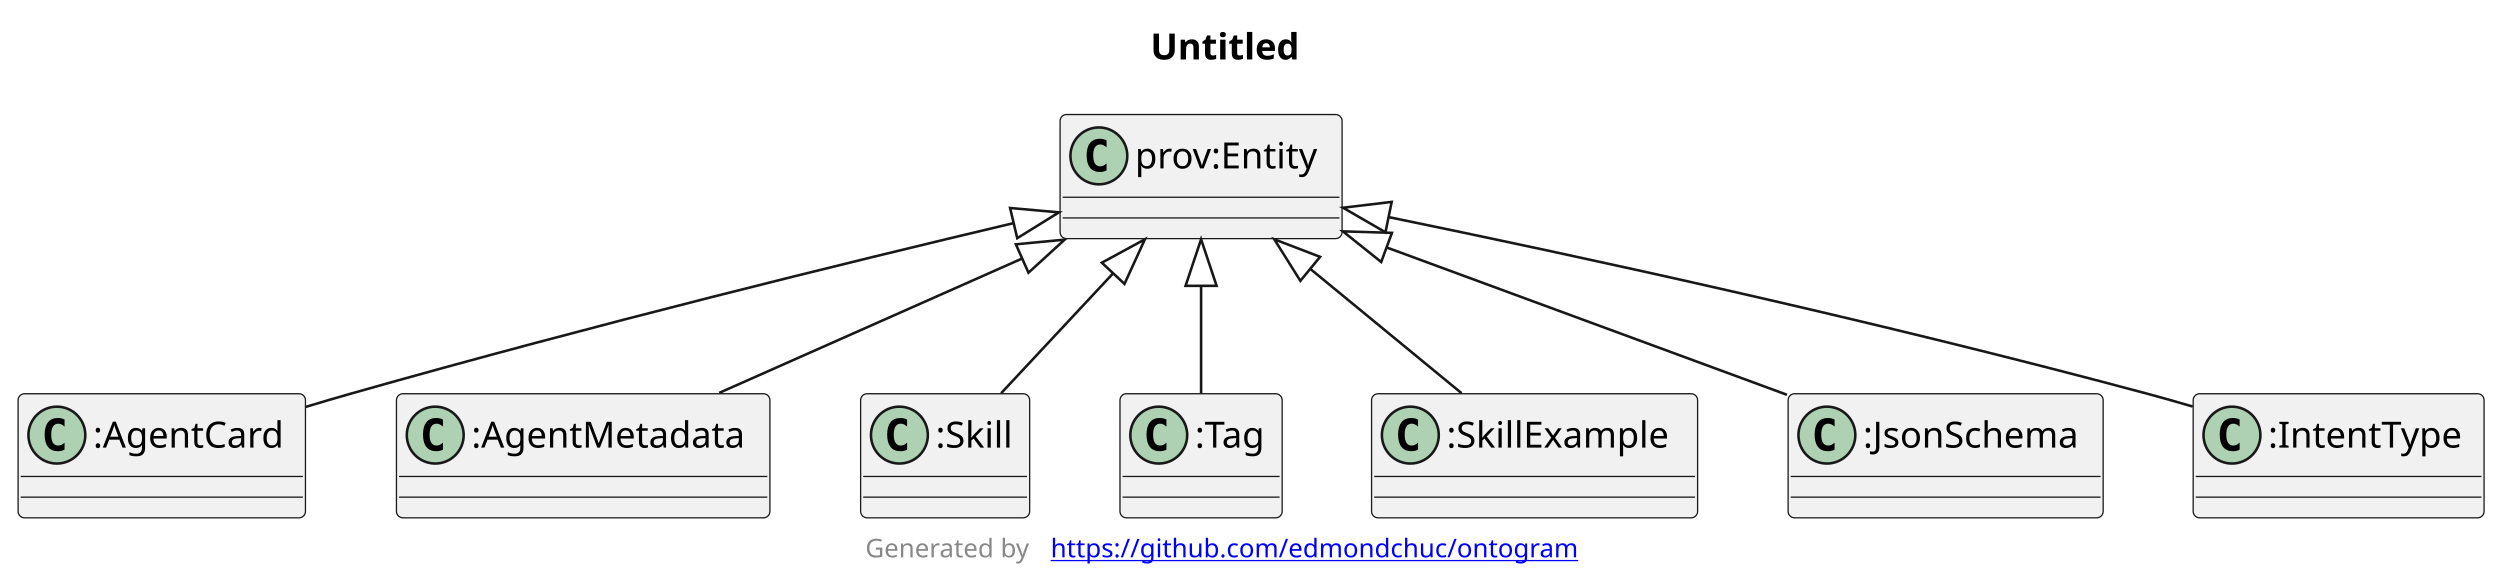
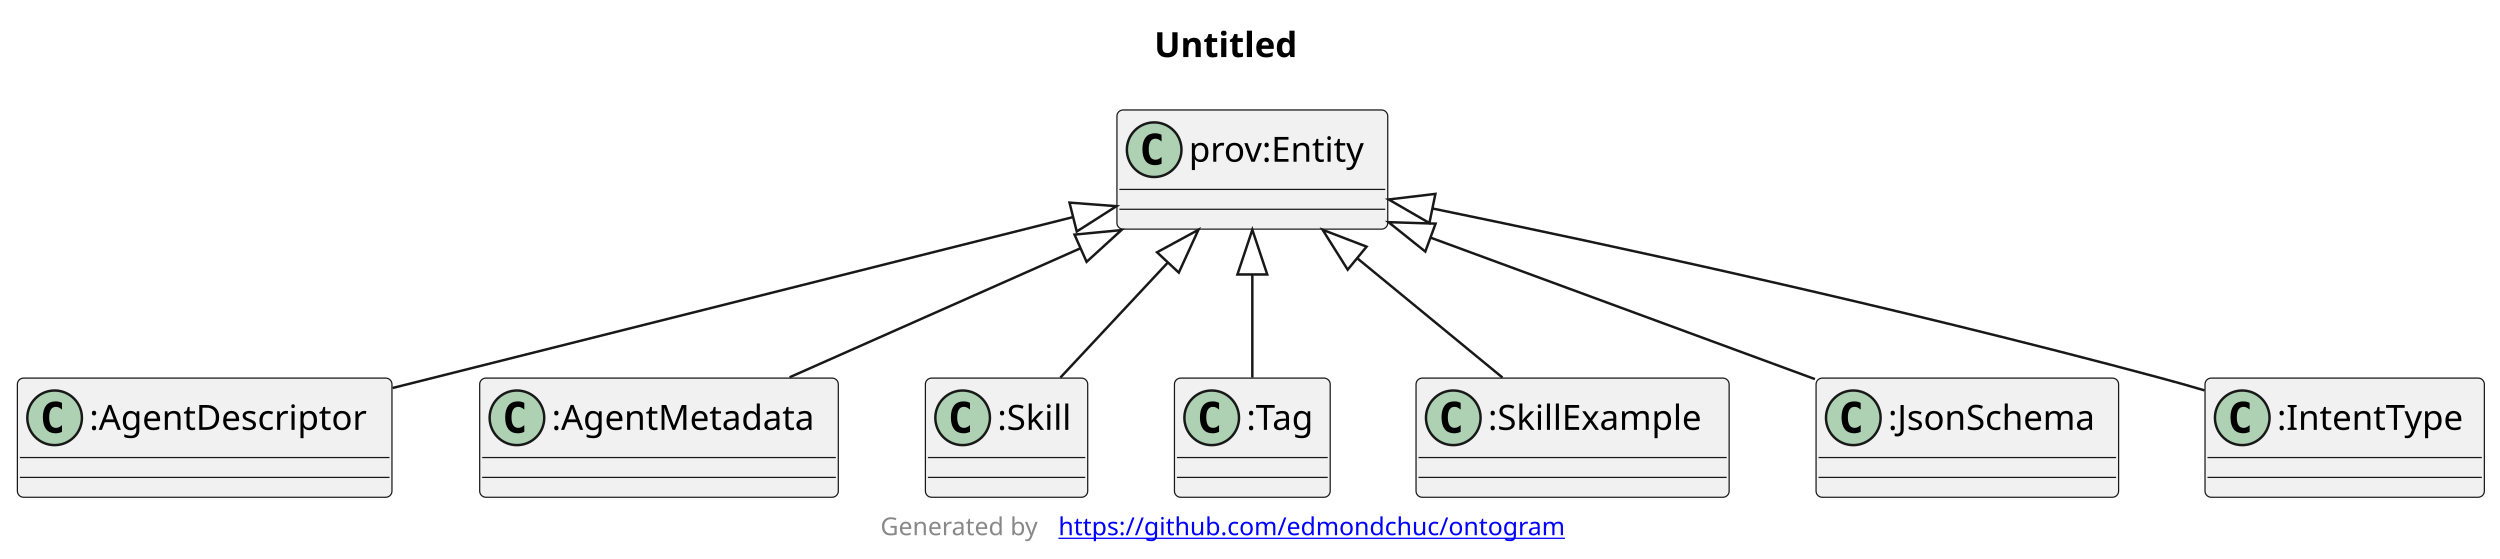
- <svg xmlns="http://www.w3.org/2000/svg" xmlns:xlink="http://www.w3.org/1999/xlink" contentStyleType="text/css" data-diagram-type="CLASS" height="225px" preserveAspectRatio="none" style="width:967px;height:225px;background:#FFFFFF;" version="1.1" viewBox="0 0 967 225" width="967px" zoomAndPan="magnify">
+ <svg xmlns="http://www.w3.org/2000/svg" xmlns:xlink="http://www.w3.org/1999/xlink" contentStyleType="text/css" data-diagram-type="CLASS" height="225px" preserveAspectRatio="none" style="width:1007px;height:225px;background:#FFFFFF;" version="1.1" viewBox="0 0 1007 225" width="1007px" zoomAndPan="magnify">
  <defs />
  <g>
    <g class="title" data-source-line="1">
-       <text fill="#000000" font-family="sans-serif" font-size="14" font-weight="bold" lengthAdjust="spacing" textLength="63.834" x="445.003" y="22.995">Untitled</text>
+       <text fill="#000000" font-family="sans-serif" font-size="14" font-weight="bold" lengthAdjust="spacing" textLength="63.834" x="464.933" y="22.995">Untitled</text>
    </g>
    <g class="entity" data-qualified-name="prov.Entity" data-source-line="2" id="ent0002">
      <a href="http://www.w3.org/ns/prov#Entity" target="_top" title="http://www.w3.org/ns/prov#Entity" xlink:actuate="onRequest" xlink:href="http://www.w3.org/ns/prov#Entity" xlink:show="new" xlink:title="http://www.w3.org/ns/prov#Entity" xlink:type="simple">
-         <rect fill="#F1F1F1" height="48" rx="2.5" ry="2.5" style="stroke:#181818;stroke-width:0.5;" width="109.082" x="410.04" y="44.297" />
-         <ellipse cx="425.04" cy="60.297" fill="#ADD1B2" rx="11" ry="11" style="stroke:#181818;stroke-width:1;" />
-         <path d="M428.009,65.938 Q427.431,66.234 426.79,66.375 Q426.149,66.531 425.446,66.531 Q422.946,66.531 421.618,64.891 Q420.306,63.234 420.306,60.109 Q420.306,56.984 421.618,55.328 Q422.946,53.672 425.446,53.672 Q426.149,53.672 426.79,53.828 Q427.446,53.984 428.009,54.281 L428.009,57 Q427.384,56.422 426.79,56.156 Q426.196,55.875 425.571,55.875 Q424.228,55.875 423.54,56.953 Q422.853,58.016 422.853,60.109 Q422.853,62.203 423.54,63.281 Q424.228,64.344 425.571,64.344 Q426.196,64.344 426.79,64.078 Q427.384,63.797 428.009,63.219 L428.009,65.938 Z " fill="#000000" />
-         <text fill="#000000" font-family="sans-serif" font-size="14" lengthAdjust="spacing" textLength="77.082" x="439.04" y="65.144">prov:Entity</text>
-         <line style="stroke:#181818;stroke-width:0.5;" x1="411.04" x2="518.122" y1="76.297" y2="76.297" />
-         <line style="stroke:#181818;stroke-width:0.5;" x1="411.04" x2="518.122" y1="84.297" y2="84.297" />
+         <rect fill="#F1F1F1" height="48" rx="2.5" ry="2.5" style="stroke:#181818;stroke-width:0.5;" width="109.082" x="449.9" y="44.297" />
+         <ellipse cx="464.9" cy="60.297" fill="#ADD1B2" rx="11" ry="11" style="stroke:#181818;stroke-width:1;" />
+         <path d="M467.869,65.938 Q467.291,66.234 466.65,66.375 Q466.009,66.531 465.306,66.531 Q462.806,66.531 461.478,64.891 Q460.166,63.234 460.166,60.109 Q460.166,56.984 461.478,55.328 Q462.806,53.672 465.306,53.672 Q466.009,53.672 466.65,53.828 Q467.306,53.984 467.869,54.281 L467.869,57 Q467.244,56.422 466.65,56.156 Q466.056,55.875 465.431,55.875 Q464.087,55.875 463.4,56.953 Q462.712,58.016 462.712,60.109 Q462.712,62.203 463.4,63.281 Q464.087,64.344 465.431,64.344 Q466.056,64.344 466.65,64.078 Q467.244,63.797 467.869,63.219 L467.869,65.938 Z " fill="#000000" />
+         <text fill="#000000" font-family="sans-serif" font-size="14" lengthAdjust="spacing" textLength="77.082" x="478.9" y="65.144">prov:Entity</text>
+         <line style="stroke:#181818;stroke-width:0.5;" x1="450.9" x2="557.982" y1="76.297" y2="76.297" />
+         <line style="stroke:#181818;stroke-width:0.5;" x1="450.9" x2="557.982" y1="84.297" y2="84.297" />
      </a>
    </g>
-     <g class="entity" data-qualified-name=".AgentCard" data-source-line="2" id="ent0003">
-       <a href="https://www.agentictrust.io/ontology/agentictrust#AgentCard" target="_top" title="https://www.agentictrust.io/ontology/agentictrust#AgentCard" xlink:actuate="onRequest" xlink:href="https://www.agentictrust.io/ontology/agentictrust#AgentCard" xlink:show="new" xlink:title="https://www.agentictrust.io/ontology/agentictrust#AgentCard" xlink:type="simple">
-         <rect fill="#F1F1F1" height="48" rx="2.5" ry="2.5" style="stroke:#181818;stroke-width:0.5;" width="111.153" x="7" y="152.297" />
+     <g class="entity" data-qualified-name=".AgentDescriptor" data-source-line="2" id="ent0003">
+       <a href="https://www.agentictrust.io/ontology/agentictrust#AgentDescriptor" target="_top" title="https://www.agentictrust.io/ontology/agentictrust#AgentDescriptor" xlink:actuate="onRequest" xlink:href="https://www.agentictrust.io/ontology/agentictrust#AgentDescriptor" xlink:show="new" xlink:title="https://www.agentictrust.io/ontology/agentictrust#AgentDescriptor" xlink:type="simple">
+         <rect fill="#F1F1F1" height="48" rx="2.5" ry="2.5" style="stroke:#181818;stroke-width:0.5;" width="150.884" x="7" y="152.297" />
        <ellipse cx="22" cy="168.297" fill="#ADD1B2" rx="11" ry="11" style="stroke:#181818;stroke-width:1;" />
        <path d="M24.969,173.938 Q24.391,174.234 23.75,174.375 Q23.109,174.531 22.406,174.531 Q19.906,174.531 18.578,172.891 Q17.266,171.234 17.266,168.109 Q17.266,164.984 18.578,163.328 Q19.906,161.672 22.406,161.672 Q23.109,161.672 23.75,161.828 Q24.406,161.984 24.969,162.281 L24.969,165 Q24.344,164.422 23.75,164.156 Q23.156,163.875 22.531,163.875 Q21.188,163.875 20.5,164.953 Q19.812,166.016 19.812,168.109 Q19.812,170.203 20.5,171.281 Q21.188,172.344 22.531,172.344 Q23.156,172.344 23.75,172.078 Q24.344,171.797 24.969,171.219 L24.969,173.938 Z " fill="#000000" />
-         <text fill="#000000" font-family="sans-serif" font-size="14" lengthAdjust="spacing" textLength="79.153" x="36" y="173.144">:AgentCard</text>
-         <line style="stroke:#181818;stroke-width:0.5;" x1="8" x2="117.153" y1="184.297" y2="184.297" />
-         <line style="stroke:#181818;stroke-width:0.5;" x1="8" x2="117.153" y1="192.297" y2="192.297" />
+         <text fill="#000000" font-family="sans-serif" font-size="14" lengthAdjust="spacing" textLength="118.884" x="36" y="173.144">:AgentDescriptor</text>
+         <line style="stroke:#181818;stroke-width:0.5;" x1="8" x2="156.884" y1="184.297" y2="184.297" />
+         <line style="stroke:#181818;stroke-width:0.5;" x1="8" x2="156.884" y1="192.297" y2="192.297" />
      </a>
    </g>
    <g class="entity" data-qualified-name=".AgentMetadata" data-source-line="3" id="ent0005">
      <a href="https://www.agentictrust.io/ontology/agentictrust#AgentMetadata" target="_top" title="https://www.agentictrust.io/ontology/agentictrust#AgentMetadata" xlink:actuate="onRequest" xlink:href="https://www.agentictrust.io/ontology/agentictrust#AgentMetadata" xlink:show="new" xlink:title="https://www.agentictrust.io/ontology/agentictrust#AgentMetadata" xlink:type="simple">
-         <rect fill="#F1F1F1" height="48" rx="2.5" ry="2.5" style="stroke:#181818;stroke-width:0.5;" width="144.451" x="153.35" y="152.297" />
-         <ellipse cx="168.35" cy="168.297" fill="#ADD1B2" rx="11" ry="11" style="stroke:#181818;stroke-width:1;" />
-         <path d="M171.319,173.938 Q170.741,174.234 170.1,174.375 Q169.459,174.531 168.756,174.531 Q166.256,174.531 164.928,172.891 Q163.616,171.234 163.616,168.109 Q163.616,164.984 164.928,163.328 Q166.256,161.672 168.756,161.672 Q169.459,161.672 170.1,161.828 Q170.756,161.984 171.319,162.281 L171.319,165 Q170.694,164.422 170.1,164.156 Q169.506,163.875 168.881,163.875 Q167.537,163.875 166.85,164.953 Q166.162,166.016 166.162,168.109 Q166.162,170.203 166.85,171.281 Q167.537,172.344 168.881,172.344 Q169.506,172.344 170.1,172.078 Q170.694,171.797 171.319,171.219 L171.319,173.938 Z " fill="#000000" />
-         <text fill="#000000" font-family="sans-serif" font-size="14" lengthAdjust="spacing" textLength="112.451" x="182.35" y="173.144">:AgentMetadata</text>
-         <line style="stroke:#181818;stroke-width:0.5;" x1="154.35" x2="296.801" y1="184.297" y2="184.297" />
-         <line style="stroke:#181818;stroke-width:0.5;" x1="154.35" x2="296.801" y1="192.297" y2="192.297" />
+         <rect fill="#F1F1F1" height="48" rx="2.5" ry="2.5" style="stroke:#181818;stroke-width:0.5;" width="144.451" x="193.22" y="152.297" />
+         <ellipse cx="208.22" cy="168.297" fill="#ADD1B2" rx="11" ry="11" style="stroke:#181818;stroke-width:1;" />
+         <path d="M211.189,173.938 Q210.611,174.234 209.97,174.375 Q209.329,174.531 208.626,174.531 Q206.126,174.531 204.798,172.891 Q203.486,171.234 203.486,168.109 Q203.486,164.984 204.798,163.328 Q206.126,161.672 208.626,161.672 Q209.329,161.672 209.97,161.828 Q210.626,161.984 211.189,162.281 L211.189,165 Q210.564,164.422 209.97,164.156 Q209.376,163.875 208.751,163.875 Q207.407,163.875 206.72,164.953 Q206.032,166.016 206.032,168.109 Q206.032,170.203 206.72,171.281 Q207.407,172.344 208.751,172.344 Q209.376,172.344 209.97,172.078 Q210.564,171.797 211.189,171.219 L211.189,173.938 Z " fill="#000000" />
+         <text fill="#000000" font-family="sans-serif" font-size="14" lengthAdjust="spacing" textLength="112.451" x="222.22" y="173.144">:AgentMetadata</text>
+         <line style="stroke:#181818;stroke-width:0.5;" x1="194.22" x2="336.671" y1="184.297" y2="184.297" />
+         <line style="stroke:#181818;stroke-width:0.5;" x1="194.22" x2="336.671" y1="192.297" y2="192.297" />
      </a>
    </g>
    <g class="entity" data-qualified-name=".Skill" data-source-line="4" id="ent0007">
      <a href="https://www.agentictrust.io/ontology/agentictrust#Skill" target="_top" title="https://www.agentictrust.io/ontology/agentictrust#Skill" xlink:actuate="onRequest" xlink:href="https://www.agentictrust.io/ontology/agentictrust#Skill" xlink:show="new" xlink:title="https://www.agentictrust.io/ontology/agentictrust#Skill" xlink:type="simple">
-         <rect fill="#F1F1F1" height="48" rx="2.5" ry="2.5" style="stroke:#181818;stroke-width:0.5;" width="65.38" x="332.89" y="152.297" />
-         <ellipse cx="347.89" cy="168.297" fill="#ADD1B2" rx="11" ry="11" style="stroke:#181818;stroke-width:1;" />
-         <path d="M350.859,173.938 Q350.281,174.234 349.64,174.375 Q348.999,174.531 348.296,174.531 Q345.796,174.531 344.468,172.891 Q343.156,171.234 343.156,168.109 Q343.156,164.984 344.468,163.328 Q345.796,161.672 348.296,161.672 Q348.999,161.672 349.64,161.828 Q350.296,161.984 350.859,162.281 L350.859,165 Q350.234,164.422 349.64,164.156 Q349.046,163.875 348.421,163.875 Q347.077,163.875 346.39,164.953 Q345.702,166.016 345.702,168.109 Q345.702,170.203 346.39,171.281 Q347.077,172.344 348.421,172.344 Q349.046,172.344 349.64,172.078 Q350.234,171.797 350.859,171.219 L350.859,173.938 Z " fill="#000000" />
-         <text fill="#000000" font-family="sans-serif" font-size="14" lengthAdjust="spacing" textLength="33.38" x="361.89" y="173.144">:Skill</text>
-         <line style="stroke:#181818;stroke-width:0.5;" x1="333.89" x2="397.27" y1="184.297" y2="184.297" />
-         <line style="stroke:#181818;stroke-width:0.5;" x1="333.89" x2="397.27" y1="192.297" y2="192.297" />
+         <rect fill="#F1F1F1" height="48" rx="2.5" ry="2.5" style="stroke:#181818;stroke-width:0.5;" width="65.38" x="372.75" y="152.297" />
+         <ellipse cx="387.75" cy="168.297" fill="#ADD1B2" rx="11" ry="11" style="stroke:#181818;stroke-width:1;" />
+         <path d="M390.719,173.938 Q390.141,174.234 389.5,174.375 Q388.859,174.531 388.156,174.531 Q385.656,174.531 384.328,172.891 Q383.016,171.234 383.016,168.109 Q383.016,164.984 384.328,163.328 Q385.656,161.672 388.156,161.672 Q388.859,161.672 389.5,161.828 Q390.156,161.984 390.719,162.281 L390.719,165 Q390.094,164.422 389.5,164.156 Q388.906,163.875 388.281,163.875 Q386.938,163.875 386.25,164.953 Q385.562,166.016 385.562,168.109 Q385.562,170.203 386.25,171.281 Q386.938,172.344 388.281,172.344 Q388.906,172.344 389.5,172.078 Q390.094,171.797 390.719,171.219 L390.719,173.938 Z " fill="#000000" />
+         <text fill="#000000" font-family="sans-serif" font-size="14" lengthAdjust="spacing" textLength="33.38" x="401.75" y="173.144">:Skill</text>
+         <line style="stroke:#181818;stroke-width:0.5;" x1="373.75" x2="437.13" y1="184.297" y2="184.297" />
+         <line style="stroke:#181818;stroke-width:0.5;" x1="373.75" x2="437.13" y1="192.297" y2="192.297" />
      </a>
    </g>
    <g class="entity" data-qualified-name=".Tag" data-source-line="5" id="ent0009">
      <a href="https://www.agentictrust.io/ontology/agentictrust#Tag" target="_top" title="https://www.agentictrust.io/ontology/agentictrust#Tag" xlink:actuate="onRequest" xlink:href="https://www.agentictrust.io/ontology/agentictrust#Tag" xlink:show="new" xlink:title="https://www.agentictrust.io/ontology/agentictrust#Tag" xlink:type="simple">
-         <rect fill="#F1F1F1" height="48" rx="2.5" ry="2.5" style="stroke:#181818;stroke-width:0.5;" width="62.734" x="433.21" y="152.297" />
-         <ellipse cx="448.21" cy="168.297" fill="#ADD1B2" rx="11" ry="11" style="stroke:#181818;stroke-width:1;" />
-         <path d="M451.179,173.938 Q450.601,174.234 449.96,174.375 Q449.319,174.531 448.616,174.531 Q446.116,174.531 444.788,172.891 Q443.476,171.234 443.476,168.109 Q443.476,164.984 444.788,163.328 Q446.116,161.672 448.616,161.672 Q449.319,161.672 449.96,161.828 Q450.616,161.984 451.179,162.281 L451.179,165 Q450.554,164.422 449.96,164.156 Q449.366,163.875 448.741,163.875 Q447.397,163.875 446.71,164.953 Q446.022,166.016 446.022,168.109 Q446.022,170.203 446.71,171.281 Q447.397,172.344 448.741,172.344 Q449.366,172.344 449.96,172.078 Q450.554,171.797 451.179,171.219 L451.179,173.938 Z " fill="#000000" />
-         <text fill="#000000" font-family="sans-serif" font-size="14" lengthAdjust="spacing" textLength="30.734" x="462.21" y="173.144">:Tag</text>
-         <line style="stroke:#181818;stroke-width:0.5;" x1="434.21" x2="494.944" y1="184.297" y2="184.297" />
-         <line style="stroke:#181818;stroke-width:0.5;" x1="434.21" x2="494.944" y1="192.297" y2="192.297" />
+         <rect fill="#F1F1F1" height="48" rx="2.5" ry="2.5" style="stroke:#181818;stroke-width:0.5;" width="62.734" x="473.07" y="152.297" />
+         <ellipse cx="488.07" cy="168.297" fill="#ADD1B2" rx="11" ry="11" style="stroke:#181818;stroke-width:1;" />
+         <path d="M491.039,173.938 Q490.461,174.234 489.82,174.375 Q489.179,174.531 488.476,174.531 Q485.976,174.531 484.648,172.891 Q483.336,171.234 483.336,168.109 Q483.336,164.984 484.648,163.328 Q485.976,161.672 488.476,161.672 Q489.179,161.672 489.82,161.828 Q490.476,161.984 491.039,162.281 L491.039,165 Q490.414,164.422 489.82,164.156 Q489.226,163.875 488.601,163.875 Q487.257,163.875 486.57,164.953 Q485.882,166.016 485.882,168.109 Q485.882,170.203 486.57,171.281 Q487.257,172.344 488.601,172.344 Q489.226,172.344 489.82,172.078 Q490.414,171.797 491.039,171.219 L491.039,173.938 Z " fill="#000000" />
+         <text fill="#000000" font-family="sans-serif" font-size="14" lengthAdjust="spacing" textLength="30.734" x="502.07" y="173.144">:Tag</text>
+         <line style="stroke:#181818;stroke-width:0.5;" x1="474.07" x2="534.804" y1="184.297" y2="184.297" />
+         <line style="stroke:#181818;stroke-width:0.5;" x1="474.07" x2="534.804" y1="192.297" y2="192.297" />
      </a>
    </g>
    <g class="entity" data-qualified-name=".SkillExample" data-source-line="6" id="ent0011">
      <a href="https://www.agentictrust.io/ontology/agentictrust#SkillExample" target="_top" title="https://www.agentictrust.io/ontology/agentictrust#SkillExample" xlink:actuate="onRequest" xlink:href="https://www.agentictrust.io/ontology/agentictrust#SkillExample" xlink:show="new" xlink:title="https://www.agentictrust.io/ontology/agentictrust#SkillExample" xlink:type="simple">
-         <rect fill="#F1F1F1" height="48" rx="2.5" ry="2.5" style="stroke:#181818;stroke-width:0.5;" width="126.117" x="530.52" y="152.297" />
-         <ellipse cx="545.52" cy="168.297" fill="#ADD1B2" rx="11" ry="11" style="stroke:#181818;stroke-width:1;" />
-         <path d="M548.489,173.938 Q547.911,174.234 547.27,174.375 Q546.629,174.531 545.926,174.531 Q543.426,174.531 542.098,172.891 Q540.786,171.234 540.786,168.109 Q540.786,164.984 542.098,163.328 Q543.426,161.672 545.926,161.672 Q546.629,161.672 547.27,161.828 Q547.926,161.984 548.489,162.281 L548.489,165 Q547.864,164.422 547.27,164.156 Q546.676,163.875 546.051,163.875 Q544.707,163.875 544.02,164.953 Q543.332,166.016 543.332,168.109 Q543.332,170.203 544.02,171.281 Q544.707,172.344 546.051,172.344 Q546.676,172.344 547.27,172.078 Q547.864,171.797 548.489,171.219 L548.489,173.938 Z " fill="#000000" />
-         <text fill="#000000" font-family="sans-serif" font-size="14" lengthAdjust="spacing" textLength="94.117" x="559.52" y="173.144">:SkillExample</text>
-         <line style="stroke:#181818;stroke-width:0.5;" x1="531.52" x2="655.637" y1="184.297" y2="184.297" />
-         <line style="stroke:#181818;stroke-width:0.5;" x1="531.52" x2="655.637" y1="192.297" y2="192.297" />
+         <rect fill="#F1F1F1" height="48" rx="2.5" ry="2.5" style="stroke:#181818;stroke-width:0.5;" width="126.117" x="570.38" y="152.297" />
+         <ellipse cx="585.38" cy="168.297" fill="#ADD1B2" rx="11" ry="11" style="stroke:#181818;stroke-width:1;" />
+         <path d="M588.349,173.938 Q587.771,174.234 587.13,174.375 Q586.489,174.531 585.786,174.531 Q583.286,174.531 581.958,172.891 Q580.646,171.234 580.646,168.109 Q580.646,164.984 581.958,163.328 Q583.286,161.672 585.786,161.672 Q586.489,161.672 587.13,161.828 Q587.786,161.984 588.349,162.281 L588.349,165 Q587.724,164.422 587.13,164.156 Q586.536,163.875 585.911,163.875 Q584.567,163.875 583.88,164.953 Q583.192,166.016 583.192,168.109 Q583.192,170.203 583.88,171.281 Q584.567,172.344 585.911,172.344 Q586.536,172.344 587.13,172.078 Q587.724,171.797 588.349,171.219 L588.349,173.938 Z " fill="#000000" />
+         <text fill="#000000" font-family="sans-serif" font-size="14" lengthAdjust="spacing" textLength="94.117" x="599.38" y="173.144">:SkillExample</text>
+         <line style="stroke:#181818;stroke-width:0.5;" x1="571.38" x2="695.497" y1="184.297" y2="184.297" />
+         <line style="stroke:#181818;stroke-width:0.5;" x1="571.38" x2="695.497" y1="192.297" y2="192.297" />
      </a>
    </g>
    <g class="entity" data-qualified-name=".JsonSchema" data-source-line="7" id="ent0013">
      <a href="https://www.agentictrust.io/ontology/agentictrust#JsonSchema" target="_top" title="https://www.agentictrust.io/ontology/agentictrust#JsonSchema" xlink:actuate="onRequest" xlink:href="https://www.agentictrust.io/ontology/agentictrust#JsonSchema" xlink:show="new" xlink:title="https://www.agentictrust.io/ontology/agentictrust#JsonSchema" xlink:type="simple">
-         <rect fill="#F1F1F1" height="48" rx="2.5" ry="2.5" style="stroke:#181818;stroke-width:0.5;" width="121.865" x="691.64" y="152.297" />
-         <ellipse cx="706.64" cy="168.297" fill="#ADD1B2" rx="11" ry="11" style="stroke:#181818;stroke-width:1;" />
-         <path d="M709.609,173.938 Q709.031,174.234 708.39,174.375 Q707.749,174.531 707.046,174.531 Q704.546,174.531 703.218,172.891 Q701.906,171.234 701.906,168.109 Q701.906,164.984 703.218,163.328 Q704.546,161.672 707.046,161.672 Q707.749,161.672 708.39,161.828 Q709.046,161.984 709.609,162.281 L709.609,165 Q708.984,164.422 708.39,164.156 Q707.796,163.875 707.171,163.875 Q705.827,163.875 705.14,164.953 Q704.452,166.016 704.452,168.109 Q704.452,170.203 705.14,171.281 Q705.827,172.344 707.171,172.344 Q707.796,172.344 708.39,172.078 Q708.984,171.797 709.609,171.219 L709.609,173.938 Z " fill="#000000" />
-         <text fill="#000000" font-family="sans-serif" font-size="14" lengthAdjust="spacing" textLength="89.865" x="720.64" y="173.144">:JsonSchema</text>
-         <line style="stroke:#181818;stroke-width:0.5;" x1="692.64" x2="812.505" y1="184.297" y2="184.297" />
-         <line style="stroke:#181818;stroke-width:0.5;" x1="692.64" x2="812.505" y1="192.297" y2="192.297" />
+         <rect fill="#F1F1F1" height="48" rx="2.5" ry="2.5" style="stroke:#181818;stroke-width:0.5;" width="121.865" x="731.51" y="152.297" />
+         <ellipse cx="746.51" cy="168.297" fill="#ADD1B2" rx="11" ry="11" style="stroke:#181818;stroke-width:1;" />
+         <path d="M749.479,173.938 Q748.901,174.234 748.26,174.375 Q747.619,174.531 746.916,174.531 Q744.416,174.531 743.088,172.891 Q741.776,171.234 741.776,168.109 Q741.776,164.984 743.088,163.328 Q744.416,161.672 746.916,161.672 Q747.619,161.672 748.26,161.828 Q748.916,161.984 749.479,162.281 L749.479,165 Q748.854,164.422 748.26,164.156 Q747.666,163.875 747.041,163.875 Q745.697,163.875 745.01,164.953 Q744.322,166.016 744.322,168.109 Q744.322,170.203 745.01,171.281 Q745.697,172.344 747.041,172.344 Q747.666,172.344 748.26,172.078 Q748.854,171.797 749.479,171.219 L749.479,173.938 Z " fill="#000000" />
+         <text fill="#000000" font-family="sans-serif" font-size="14" lengthAdjust="spacing" textLength="89.865" x="760.51" y="173.144">:JsonSchema</text>
+         <line style="stroke:#181818;stroke-width:0.5;" x1="732.51" x2="852.375" y1="184.297" y2="184.297" />
+         <line style="stroke:#181818;stroke-width:0.5;" x1="732.51" x2="852.375" y1="192.297" y2="192.297" />
      </a>
    </g>
    <g class="entity" data-qualified-name=".IntentType" data-source-line="8" id="ent0015">
      <a href="https://www.agentictrust.io/ontology/agentictrust#IntentType" target="_top" title="https://www.agentictrust.io/ontology/agentictrust#IntentType" xlink:actuate="onRequest" xlink:href="https://www.agentictrust.io/ontology/agentictrust#IntentType" xlink:show="new" xlink:title="https://www.agentictrust.io/ontology/agentictrust#IntentType" xlink:type="simple">
-         <rect fill="#F1F1F1" height="48" rx="2.5" ry="2.5" style="stroke:#181818;stroke-width:0.5;" width="112.52" x="848.32" y="152.297" />
-         <ellipse cx="863.32" cy="168.297" fill="#ADD1B2" rx="11" ry="11" style="stroke:#181818;stroke-width:1;" />
-         <path d="M866.289,173.938 Q865.711,174.234 865.07,174.375 Q864.429,174.531 863.726,174.531 Q861.226,174.531 859.898,172.891 Q858.586,171.234 858.586,168.109 Q858.586,164.984 859.898,163.328 Q861.226,161.672 863.726,161.672 Q864.429,161.672 865.07,161.828 Q865.726,161.984 866.289,162.281 L866.289,165 Q865.664,164.422 865.07,164.156 Q864.476,163.875 863.851,163.875 Q862.508,163.875 861.82,164.953 Q861.133,166.016 861.133,168.109 Q861.133,170.203 861.82,171.281 Q862.508,172.344 863.851,172.344 Q864.476,172.344 865.07,172.078 Q865.664,171.797 866.289,171.219 L866.289,173.938 Z " fill="#000000" />
-         <text fill="#000000" font-family="sans-serif" font-size="14" lengthAdjust="spacing" textLength="80.52" x="877.32" y="173.144">:IntentType</text>
-         <line style="stroke:#181818;stroke-width:0.5;" x1="849.32" x2="959.841" y1="184.297" y2="184.297" />
-         <line style="stroke:#181818;stroke-width:0.5;" x1="849.32" x2="959.841" y1="192.297" y2="192.297" />
+         <rect fill="#F1F1F1" height="48" rx="2.5" ry="2.5" style="stroke:#181818;stroke-width:0.5;" width="112.52" x="888.18" y="152.297" />
+         <ellipse cx="903.18" cy="168.297" fill="#ADD1B2" rx="11" ry="11" style="stroke:#181818;stroke-width:1;" />
+         <path d="M906.149,173.938 Q905.571,174.234 904.93,174.375 Q904.289,174.531 903.586,174.531 Q901.086,174.531 899.758,172.891 Q898.446,171.234 898.446,168.109 Q898.446,164.984 899.758,163.328 Q901.086,161.672 903.586,161.672 Q904.289,161.672 904.93,161.828 Q905.586,161.984 906.149,162.281 L906.149,165 Q905.524,164.422 904.93,164.156 Q904.336,163.875 903.711,163.875 Q902.367,163.875 901.68,164.953 Q900.992,166.016 900.992,168.109 Q900.992,170.203 901.68,171.281 Q902.367,172.344 903.711,172.344 Q904.336,172.344 904.93,172.078 Q905.524,171.797 906.149,171.219 L906.149,173.938 Z " fill="#000000" />
+         <text fill="#000000" font-family="sans-serif" font-size="14" lengthAdjust="spacing" textLength="80.52" x="917.18" y="173.144">:IntentType</text>
+         <line style="stroke:#181818;stroke-width:0.5;" x1="889.18" x2="999.701" y1="184.297" y2="184.297" />
+         <line style="stroke:#181818;stroke-width:0.5;" x1="889.18" x2="999.701" y1="192.297" y2="192.297" />
      </a>
    </g>
    <g class="link" data-entity-1="ent0002" data-entity-2="ent0003" data-link-type="extension" data-source-line="2" id="lnk4">
-       <path codeLine="2" d="M392.086,86.29 C326.546,101.83 231.36,125.147 135.58,152.297 C129.95,153.887 124.1,155.617 118.28,157.377" fill="none" id="prov:Entity-backto-:AgentCard" style="stroke:#181818;stroke-width:1;" />
-       <polygon fill="none" points="409.6,82.137,390.701,80.451,393.47,92.128,409.6,82.137" style="stroke:#181818;stroke-width:1;" />
+       <path codeLine="2" d="M432.252,87.431 C357.872,106.111 242.02,135.217 158.11,156.287" fill="none" id="prov:Entity-backto-:AgentDescriptor" style="stroke:#181818;stroke-width:1;" />
+       <polygon fill="none" points="449.71,83.047,430.791,81.612,433.714,93.251,449.71,83.047" style="stroke:#181818;stroke-width:1;" />
    </g>
    <g class="link" data-entity-1="ent0002" data-entity-2="ent0005" data-link-type="extension" data-source-line="3" id="lnk6">
-       <path codeLine="3" d="M395.376,99.984 C355.646,117.604 317.88,134.357 278.19,151.967" fill="none" id="prov:Entity-backto-:AgentMetadata" style="stroke:#181818;stroke-width:1;" />
-       <polygon fill="none" points="411.83,92.687,392.943,94.499,397.808,105.469,411.83,92.687" style="stroke:#181818;stroke-width:1;" />
+       <path codeLine="3" d="M435.246,99.984 C395.516,117.604 357.75,134.357 318.05,151.967" fill="none" id="prov:Entity-backto-:AgentMetadata" style="stroke:#181818;stroke-width:1;" />
+       <polygon fill="none" points="451.7,92.687,432.813,94.499,437.678,105.469,451.7,92.687" style="stroke:#181818;stroke-width:1;" />
    </g>
    <g class="link" data-entity-1="ent0002" data-entity-2="ent0007" data-link-type="extension" data-source-line="4" id="lnk8">
-       <path codeLine="4" d="M430.565,105.713 C414.055,123.393 403.75,134.427 387.25,152.087" fill="none" id="prov:Entity-backto-:Skill" style="stroke:#181818;stroke-width:1;" />
-       <polygon fill="none" points="442.85,92.557,426.18,101.618,434.95,109.808,442.85,92.557" style="stroke:#181818;stroke-width:1;" />
+       <path codeLine="4" d="M470.435,105.713 C453.925,123.393 443.61,134.427 427.12,152.087" fill="none" id="prov:Entity-backto-:Skill" style="stroke:#181818;stroke-width:1;" />
+       <polygon fill="none" points="482.72,92.557,466.05,101.618,474.82,109.808,482.72,92.557" style="stroke:#181818;stroke-width:1;" />
    </g>
    <g class="link" data-entity-1="ent0002" data-entity-2="ent0009" data-link-type="extension" data-source-line="5" id="lnk10">
-       <path codeLine="5" d="M464.58,110.557 C464.58,128.237 464.58,134.427 464.58,152.087" fill="none" id="prov:Entity-backto-:Tag" style="stroke:#181818;stroke-width:1;" />
-       <polygon fill="none" points="464.58,92.557,458.58,110.557,470.58,110.557,464.58,92.557" style="stroke:#181818;stroke-width:1;" />
+       <path codeLine="5" d="M504.44,110.557 C504.44,128.237 504.44,134.427 504.44,152.087" fill="none" id="prov:Entity-backto-:Tag" style="stroke:#181818;stroke-width:1;" />
+       <polygon fill="none" points="504.44,92.557,498.44,110.557,510.44,110.557,504.44,92.557" style="stroke:#181818;stroke-width:1;" />
    </g>
    <g class="link" data-entity-1="ent0002" data-entity-2="ent0011" data-link-type="extension" data-source-line="6" id="lnk12">
-       <path codeLine="6" d="M506.793,103.99 C528.293,121.67 543.84,134.427 565.33,152.087" fill="none" id="prov:Entity-backto-:SkillExample" style="stroke:#181818;stroke-width:1;" />
-       <polygon fill="none" points="492.89,92.557,502.982,108.624,510.604,99.355,492.89,92.557" style="stroke:#181818;stroke-width:1;" />
+       <path codeLine="6" d="M546.656,103.987 C568.166,121.666 583.71,134.427 605.2,152.087" fill="none" id="prov:Entity-backto-:SkillExample" style="stroke:#181818;stroke-width:1;" />
+       <polygon fill="none" points="532.75,92.557,542.846,108.622,550.465,99.351,532.75,92.557" style="stroke:#181818;stroke-width:1;" />
    </g>
    <g class="link" data-entity-1="ent0002" data-entity-2="ent0013" data-link-type="extension" data-source-line="7" id="lnk14">
-       <path codeLine="7" d="M536.322,95.704 C585.362,113.754 640.26,133.957 691.2,152.707" fill="none" id="prov:Entity-backto-:JsonSchema" style="stroke:#181818;stroke-width:1;" />
-       <polygon fill="none" points="519.43,89.487,534.25,101.335,538.395,90.074,519.43,89.487" style="stroke:#181818;stroke-width:1;" />
+       <path codeLine="7" d="M576.182,95.704 C625.222,113.754 680.12,133.957 731.06,152.707" fill="none" id="prov:Entity-backto-:JsonSchema" style="stroke:#181818;stroke-width:1;" />
+       <polygon fill="none" points="559.29,89.487,574.11,101.335,578.255,90.074,559.29,89.487" style="stroke:#181818;stroke-width:1;" />
    </g>
    <g class="link" data-entity-1="ent0002" data-entity-2="ent0015" data-link-type="extension" data-source-line="8" id="lnk16">
-       <path codeLine="8" d="M537.101,83.972 C608.981,98.752 721.08,122.917 830.58,152.297 C836.29,153.827 842.23,155.517 848.15,157.257" fill="none" id="prov:Entity-backto-:IntentType" style="stroke:#181818;stroke-width:1;" />
-       <polygon fill="none" points="519.47,80.347,535.893,89.849,538.31,78.095,519.47,80.347" style="stroke:#181818;stroke-width:1;" />
+       <path codeLine="8" d="M576.971,83.973 C648.841,98.753 760.95,122.917 870.44,152.297 C876.16,153.827 882.1,155.517 888.01,157.257" fill="none" id="prov:Entity-backto-:IntentType" style="stroke:#181818;stroke-width:1;" />
+       <polygon fill="none" points="559.34,80.347,575.762,89.85,578.18,78.096,559.34,80.347" style="stroke:#181818;stroke-width:1;" />
    </g>
    <g class="footer" data-source-line="25">
-       <text fill="#888888" font-family="sans-serif" font-size="10" lengthAdjust="spacing" textLength="68.496" x="334.718" y="215.579">Generated by</text>
+       <text fill="#888888" font-family="sans-serif" font-size="10" lengthAdjust="spacing" textLength="68.496" x="354.648" y="215.579">Generated by</text>
      <a href="https://github.com/edmondchuc/ontogram" target="_top" title="https://github.com/edmondchuc/ontogram" xlink:actuate="onRequest" xlink:href="https://github.com/edmondchuc/ontogram" xlink:show="new" xlink:title="https://github.com/edmondchuc/ontogram" xlink:type="simple">
-         <text fill="#0000FF" font-family="sans-serif" font-size="10" lengthAdjust="spacing" text-decoration="underline" textLength="212.73" x="406.393" y="215.579">https://github.com/edmondchuc/ontogram</text>
+         <text fill="#0000FF" font-family="sans-serif" font-size="10" lengthAdjust="spacing" text-decoration="underline" textLength="212.73" x="426.323" y="215.579">https://github.com/edmondchuc/ontogram</text>
      </a>
    </g>
  </g>
</svg>
